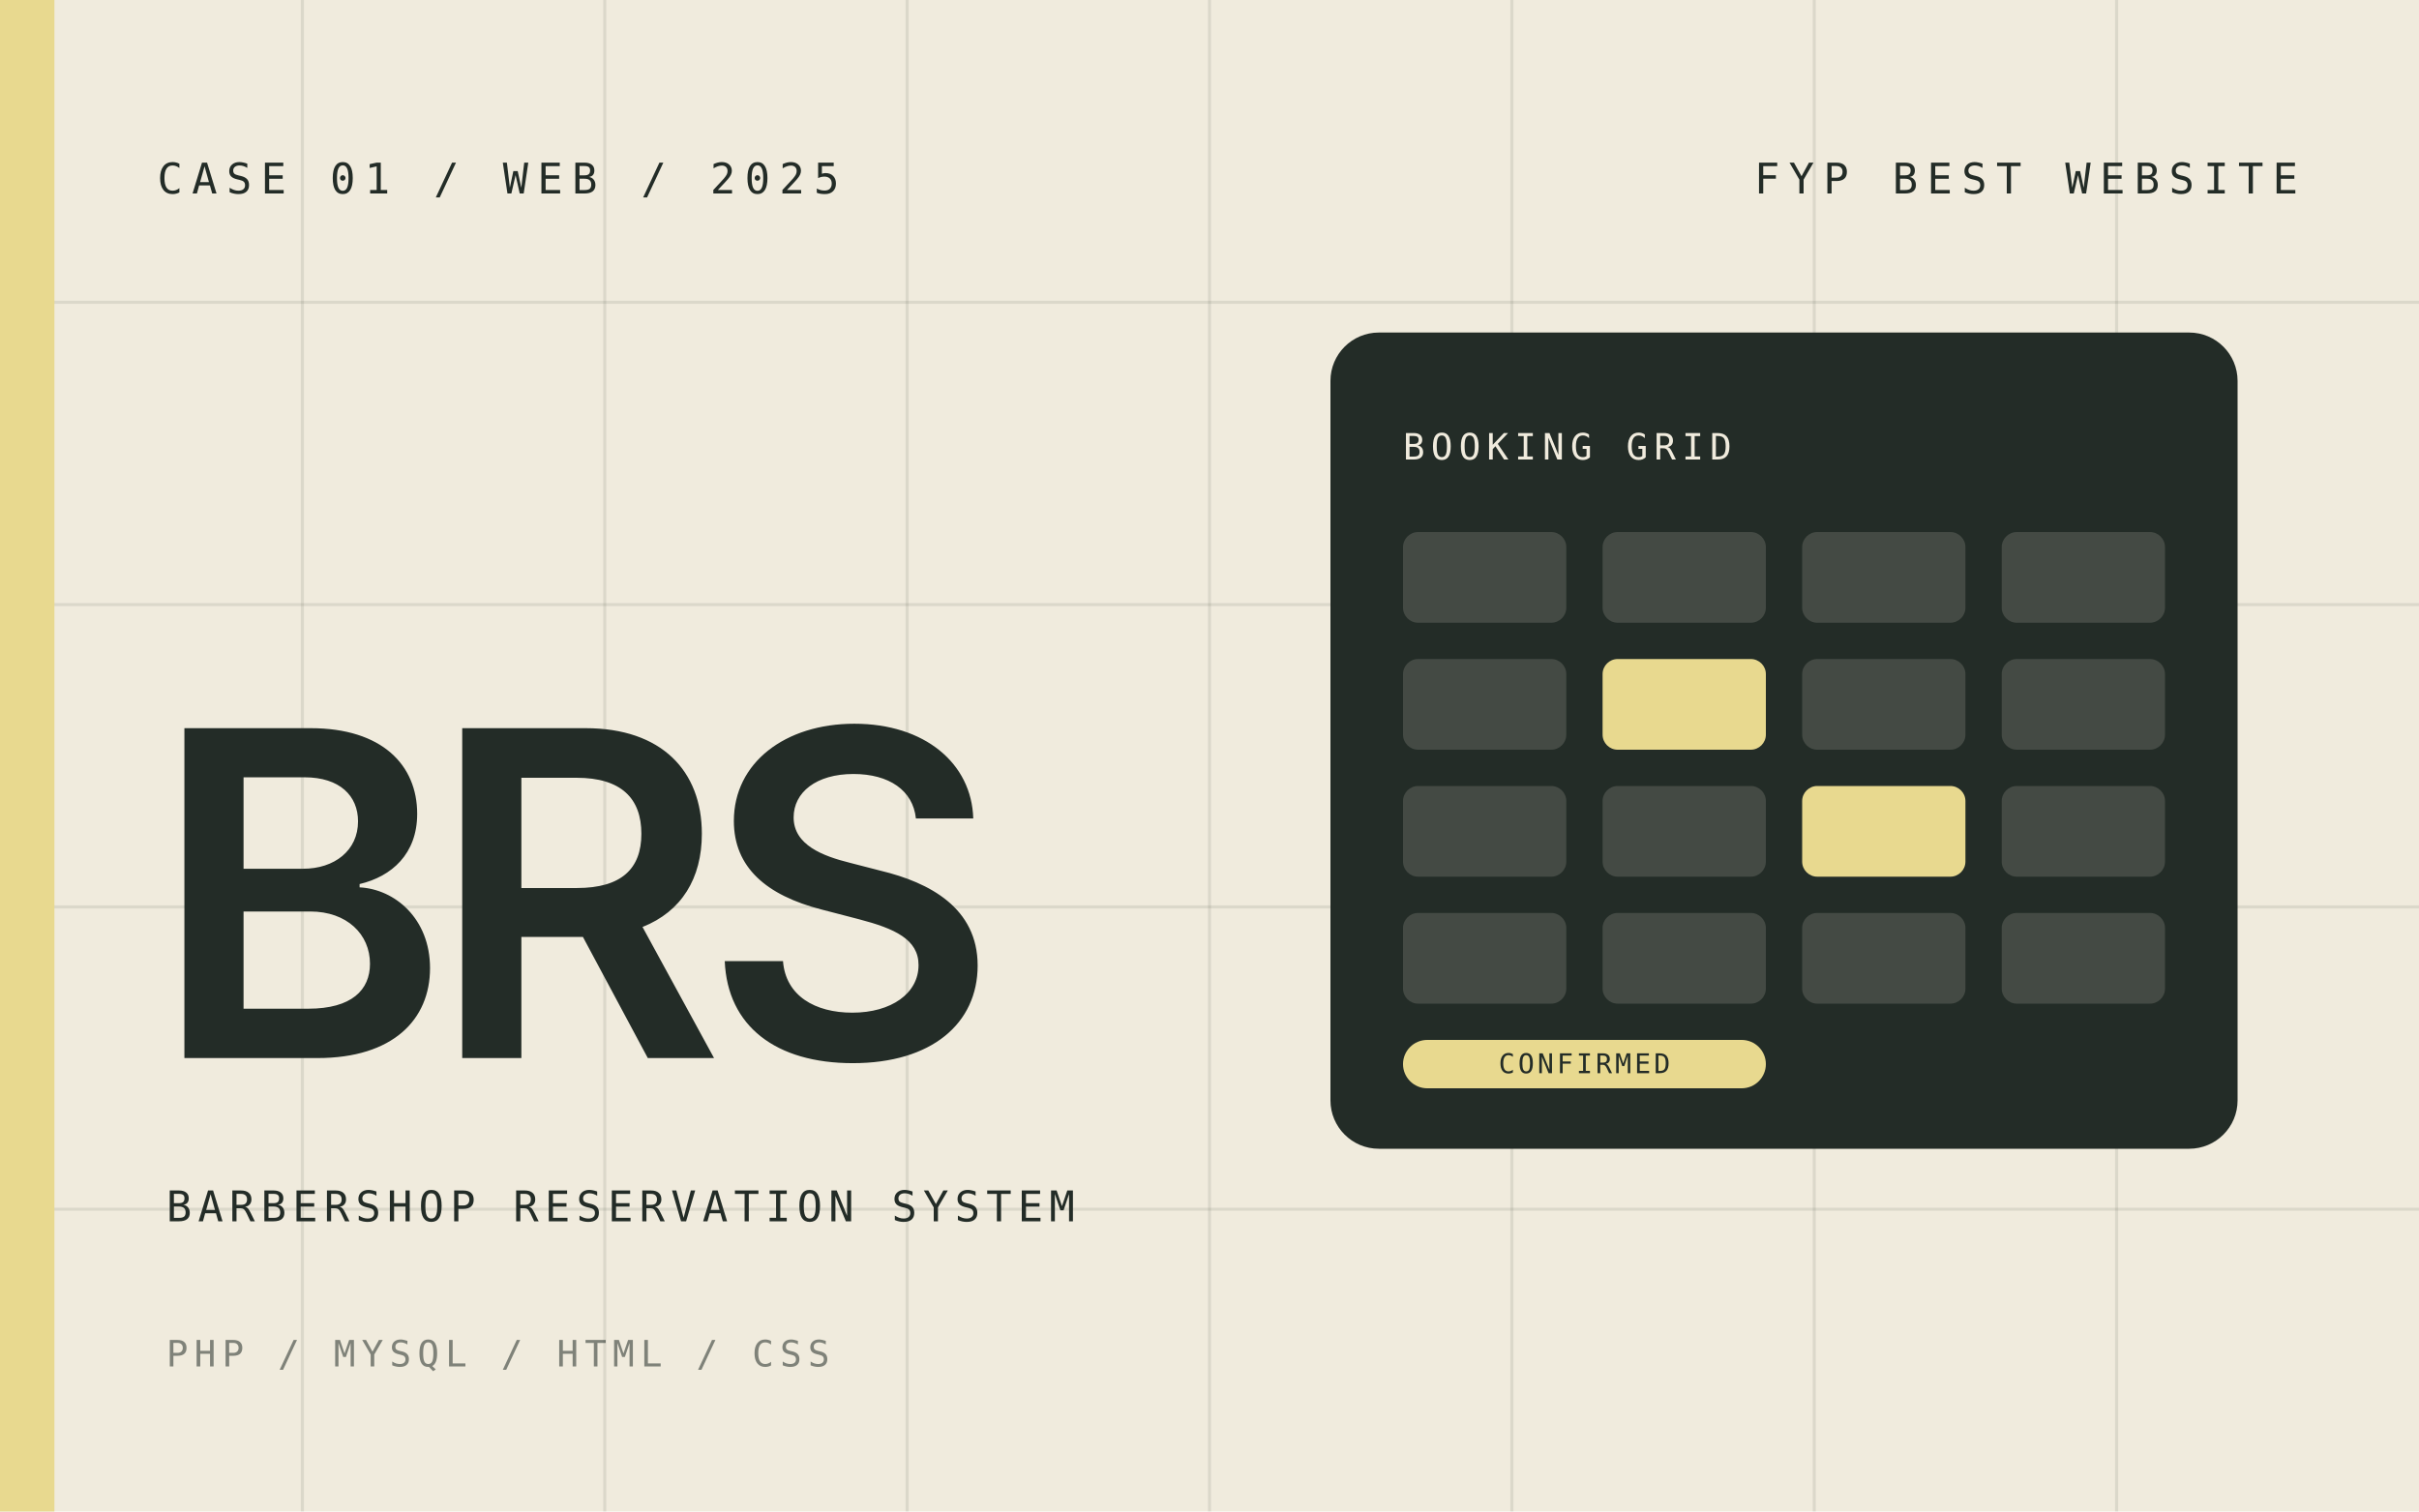
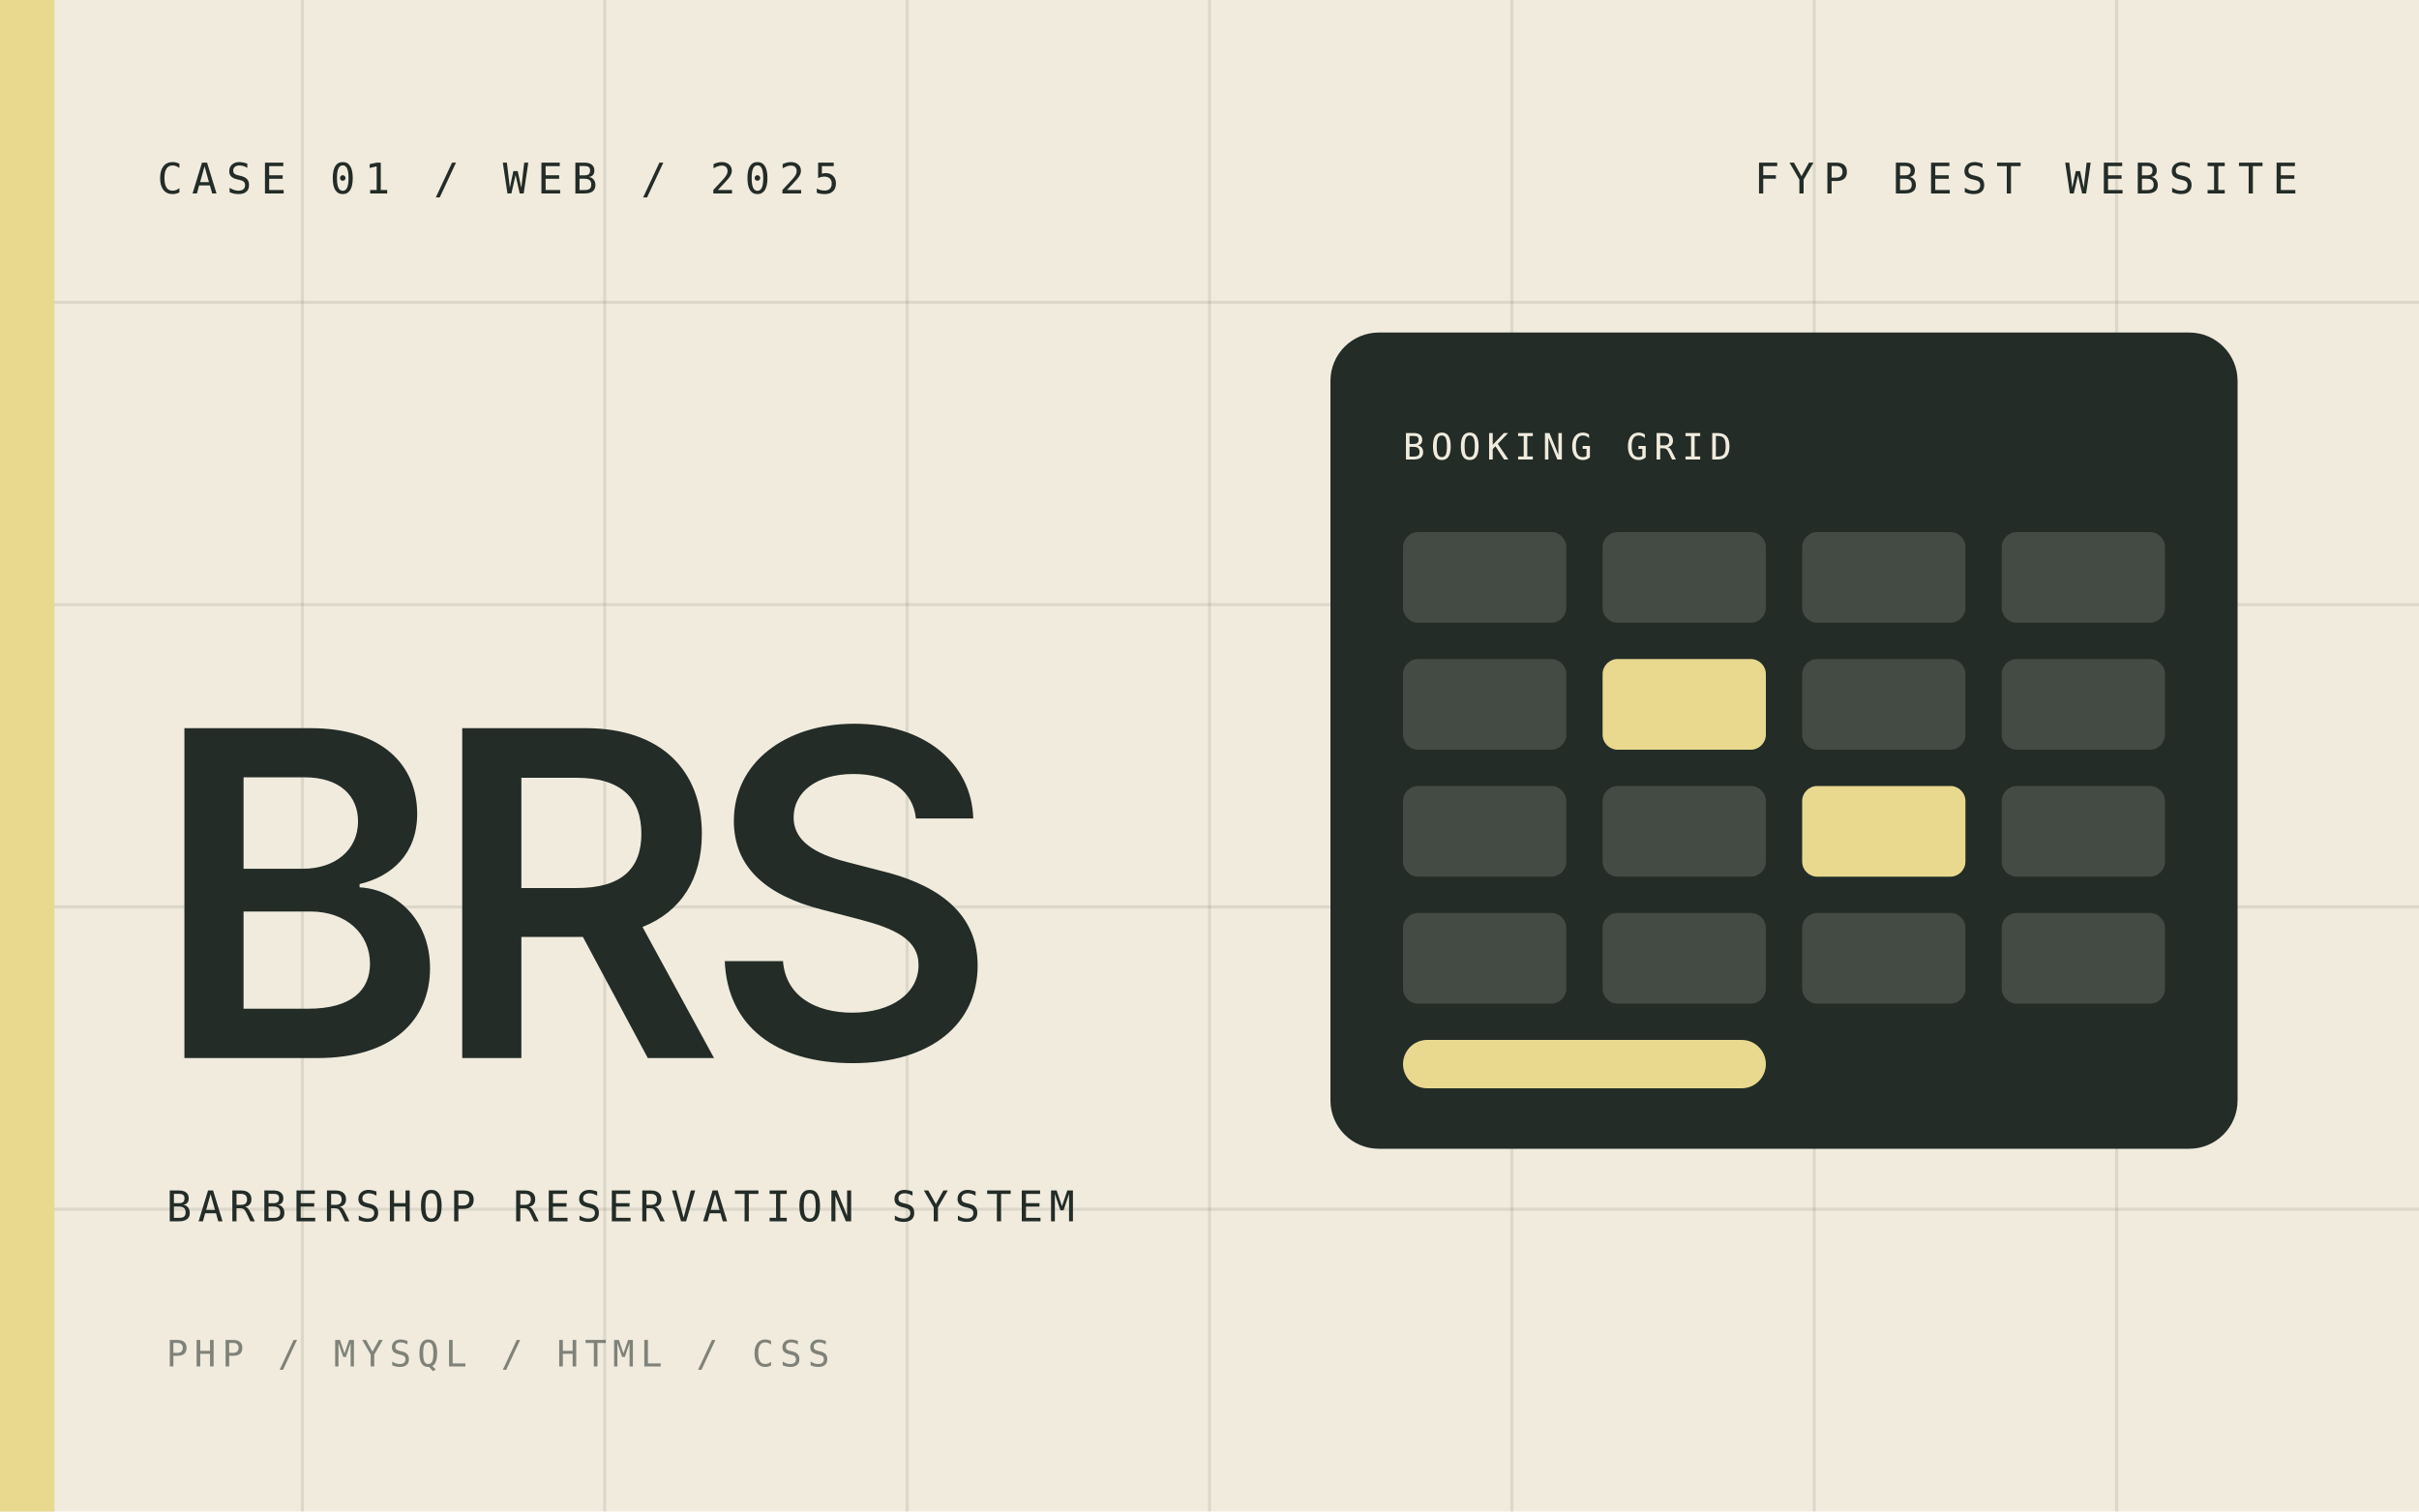
<svg xmlns="http://www.w3.org/2000/svg" viewBox="0 0 800 500" fill="none">
  <rect width="800" height="500" fill="#F0EBDD" />
  <g stroke="#232C27" stroke-opacity=".1">
    <path d="M0 100H800M0 200H800M0 300H800M0 400H800" />
    <path d="M100 0V500M200 0V500M300 0V500M400 0V500M500 0V500M600 0V500M700 0V500" />
  </g>
  <rect width="18" height="500" fill="#E8D98F" />
  <text x="52" y="64" fill="#232C27" font-family="JetBrains Mono, monospace" font-size="14" letter-spacing="3">CASE 01 / WEB / 2025</text>
  <text x="760" y="64" fill="#232C27" font-family="JetBrains Mono, monospace" font-size="14" letter-spacing="3" text-anchor="end">FYP BEST WEBSITE</text>
  <g transform="translate(440 110)">
    <rect width="300" height="270" rx="16" fill="#232C27" />
    <text x="24" y="42" fill="#F0EBDD" font-family="JetBrains Mono, monospace" font-size="12" letter-spacing="2">BOOKING GRID</text>
    <g fill="#F0EBDD" fill-opacity=".16">
      <rect x="24" y="66" width="54" height="30" rx="5" />
      <rect x="90" y="66" width="54" height="30" rx="5" />
      <rect x="156" y="66" width="54" height="30" rx="5" />
      <rect x="222" y="66" width="54" height="30" rx="5" />
      <rect x="24" y="108" width="54" height="30" rx="5" />
      <rect x="156" y="108" width="54" height="30" rx="5" />
      <rect x="222" y="108" width="54" height="30" rx="5" />
      <rect x="24" y="150" width="54" height="30" rx="5" />
      <rect x="90" y="150" width="54" height="30" rx="5" />
      <rect x="222" y="150" width="54" height="30" rx="5" />
      <rect x="24" y="192" width="54" height="30" rx="5" />
      <rect x="90" y="192" width="54" height="30" rx="5" />
      <rect x="156" y="192" width="54" height="30" rx="5" />
      <rect x="222" y="192" width="54" height="30" rx="5" />
    </g>
    <g fill="#E8D98F">
      <rect x="90" y="108" width="54" height="30" rx="5" />
      <rect x="156" y="150" width="54" height="30" rx="5" />
      <rect x="24" y="234" width="120" height="16" rx="8" />
    </g>
-     <text x="84" y="245" fill="#232C27" font-family="JetBrains Mono, monospace" font-size="9" letter-spacing="1" text-anchor="middle">CONFIRMED</text>
  </g>
  <text x="50" y="350" fill="#232C27" font-family="Space Grotesk, Inter, sans-serif" font-size="150" font-weight="600" letter-spacing="-7">BRS</text>
  <text x="55" y="404" fill="#232C27" font-family="JetBrains Mono, monospace" font-size="14" letter-spacing="2">BARBERSHOP RESERVATION SYSTEM</text>
  <text x="55" y="452" fill="#232C27" fill-opacity=".55" font-family="JetBrains Mono, monospace" font-size="12" letter-spacing="2">PHP / MYSQL / HTML / CSS</text>
</svg>
